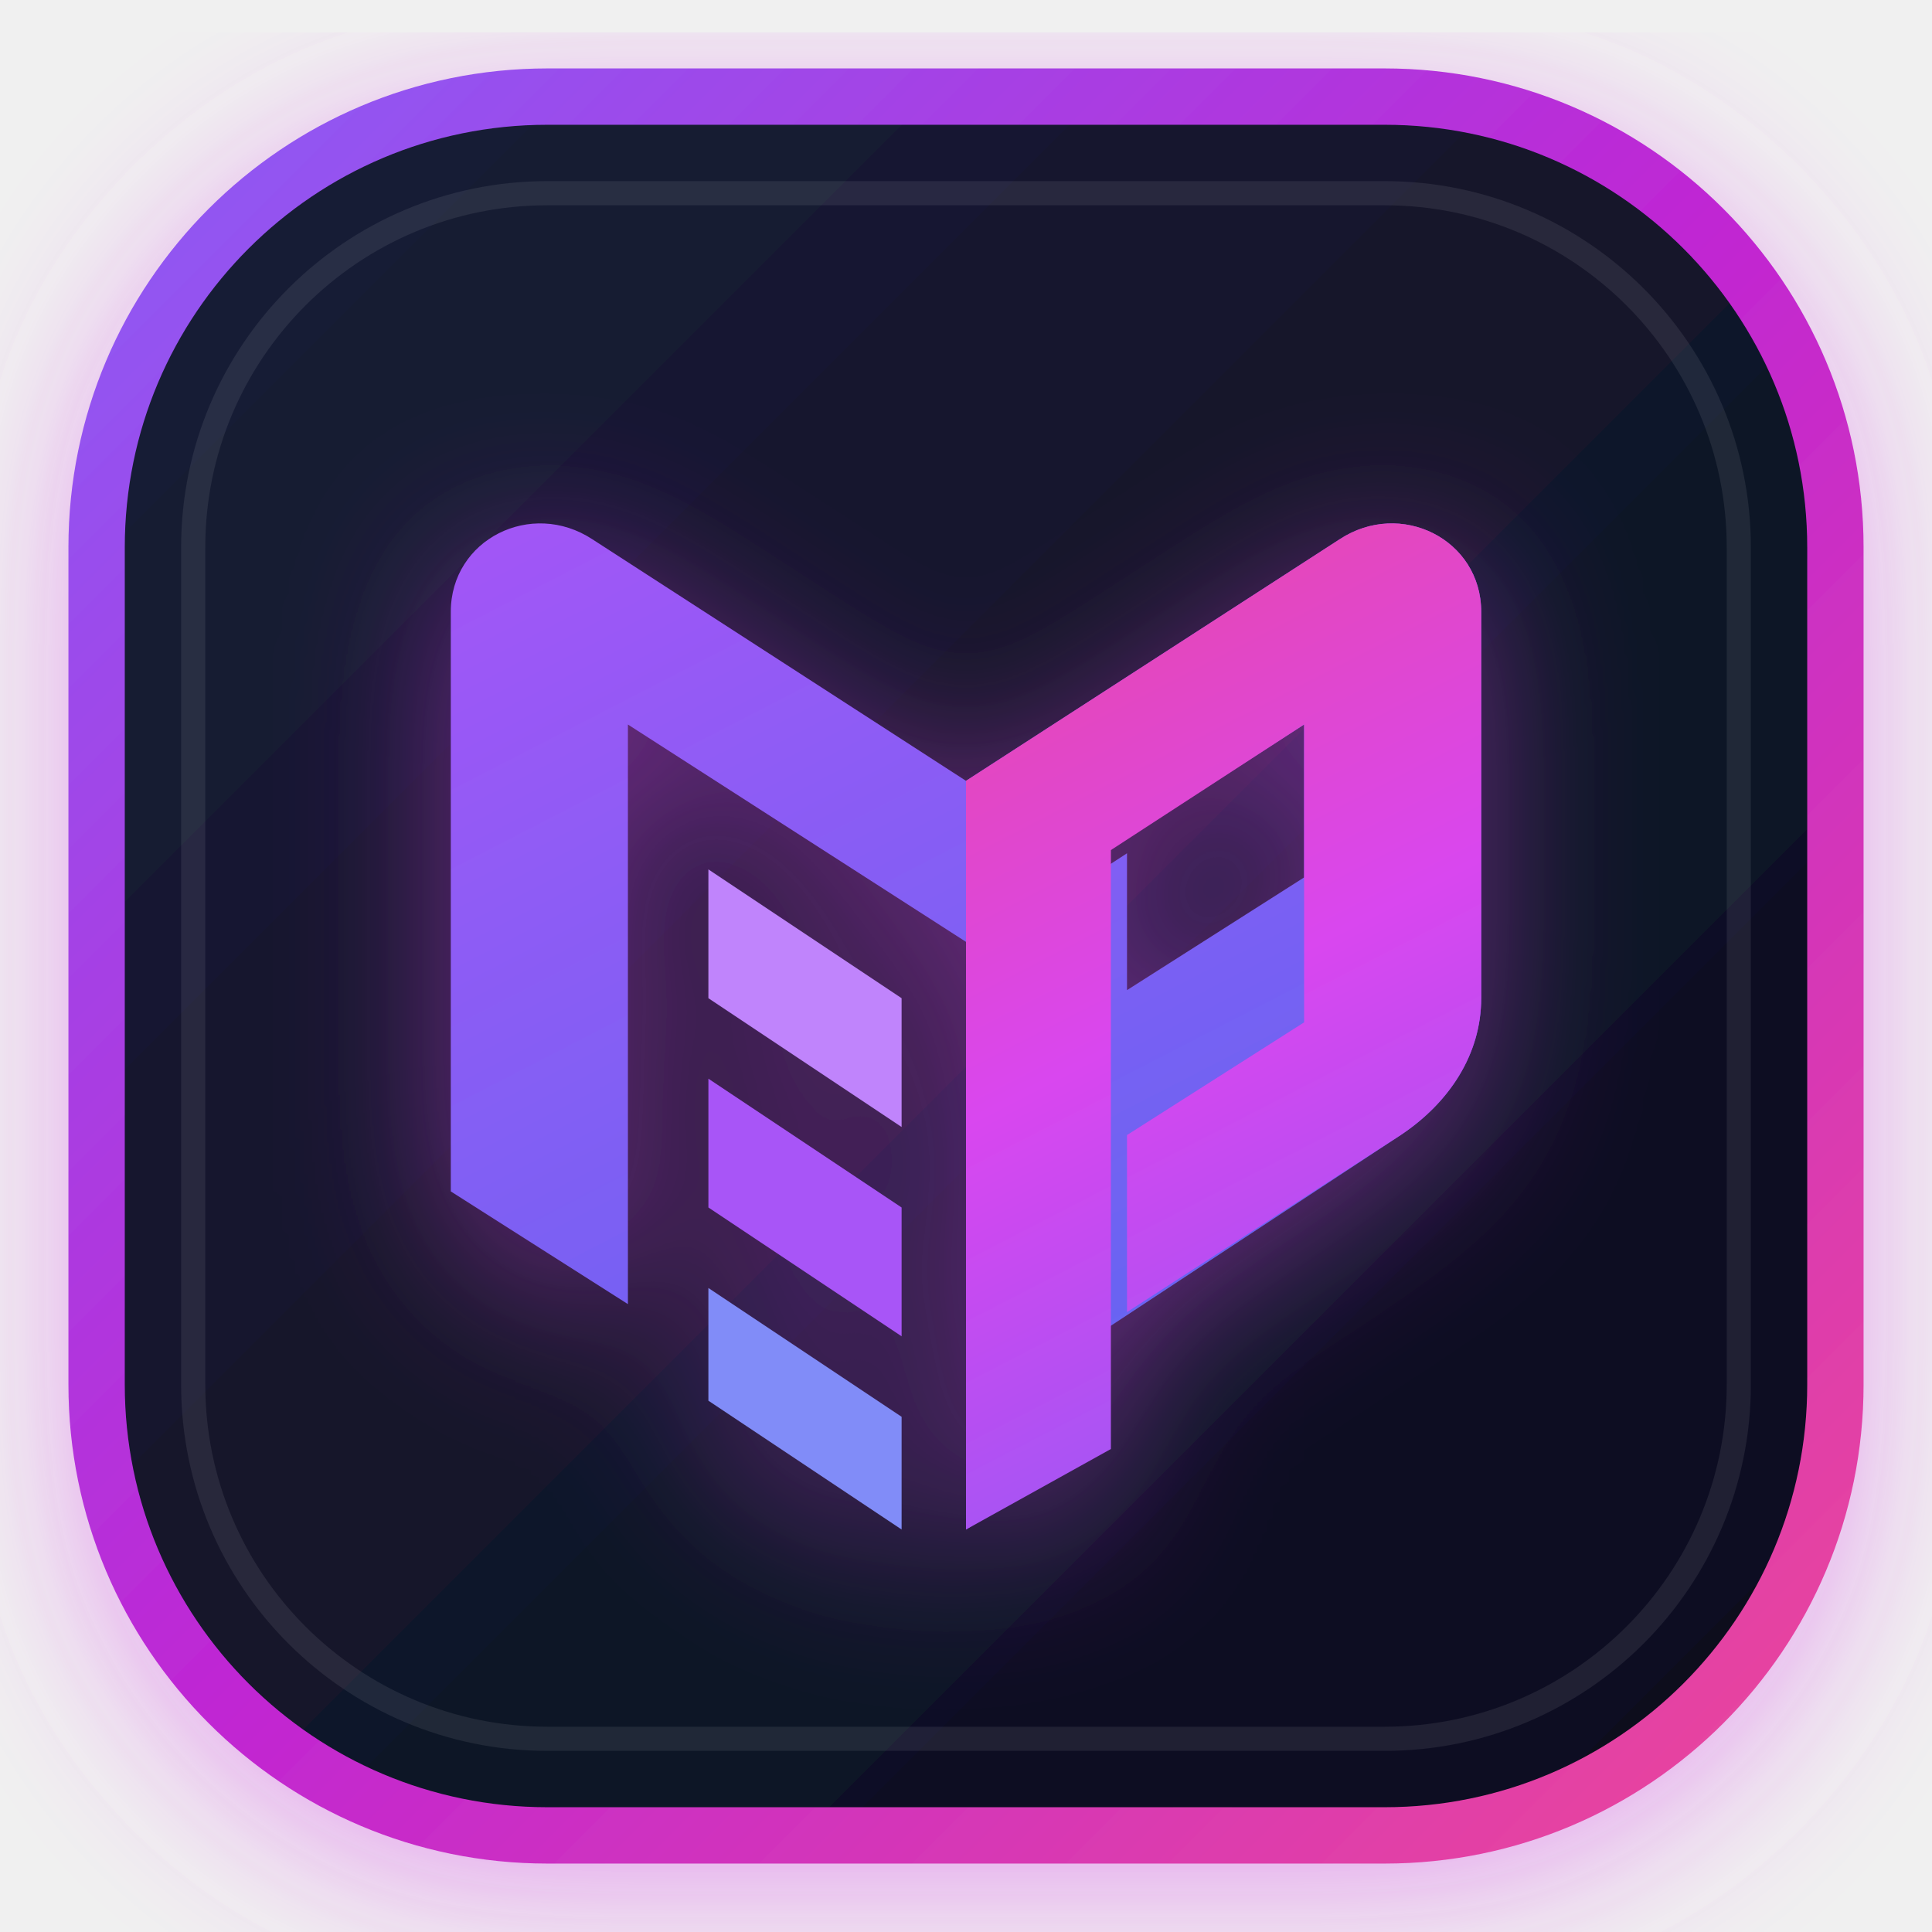
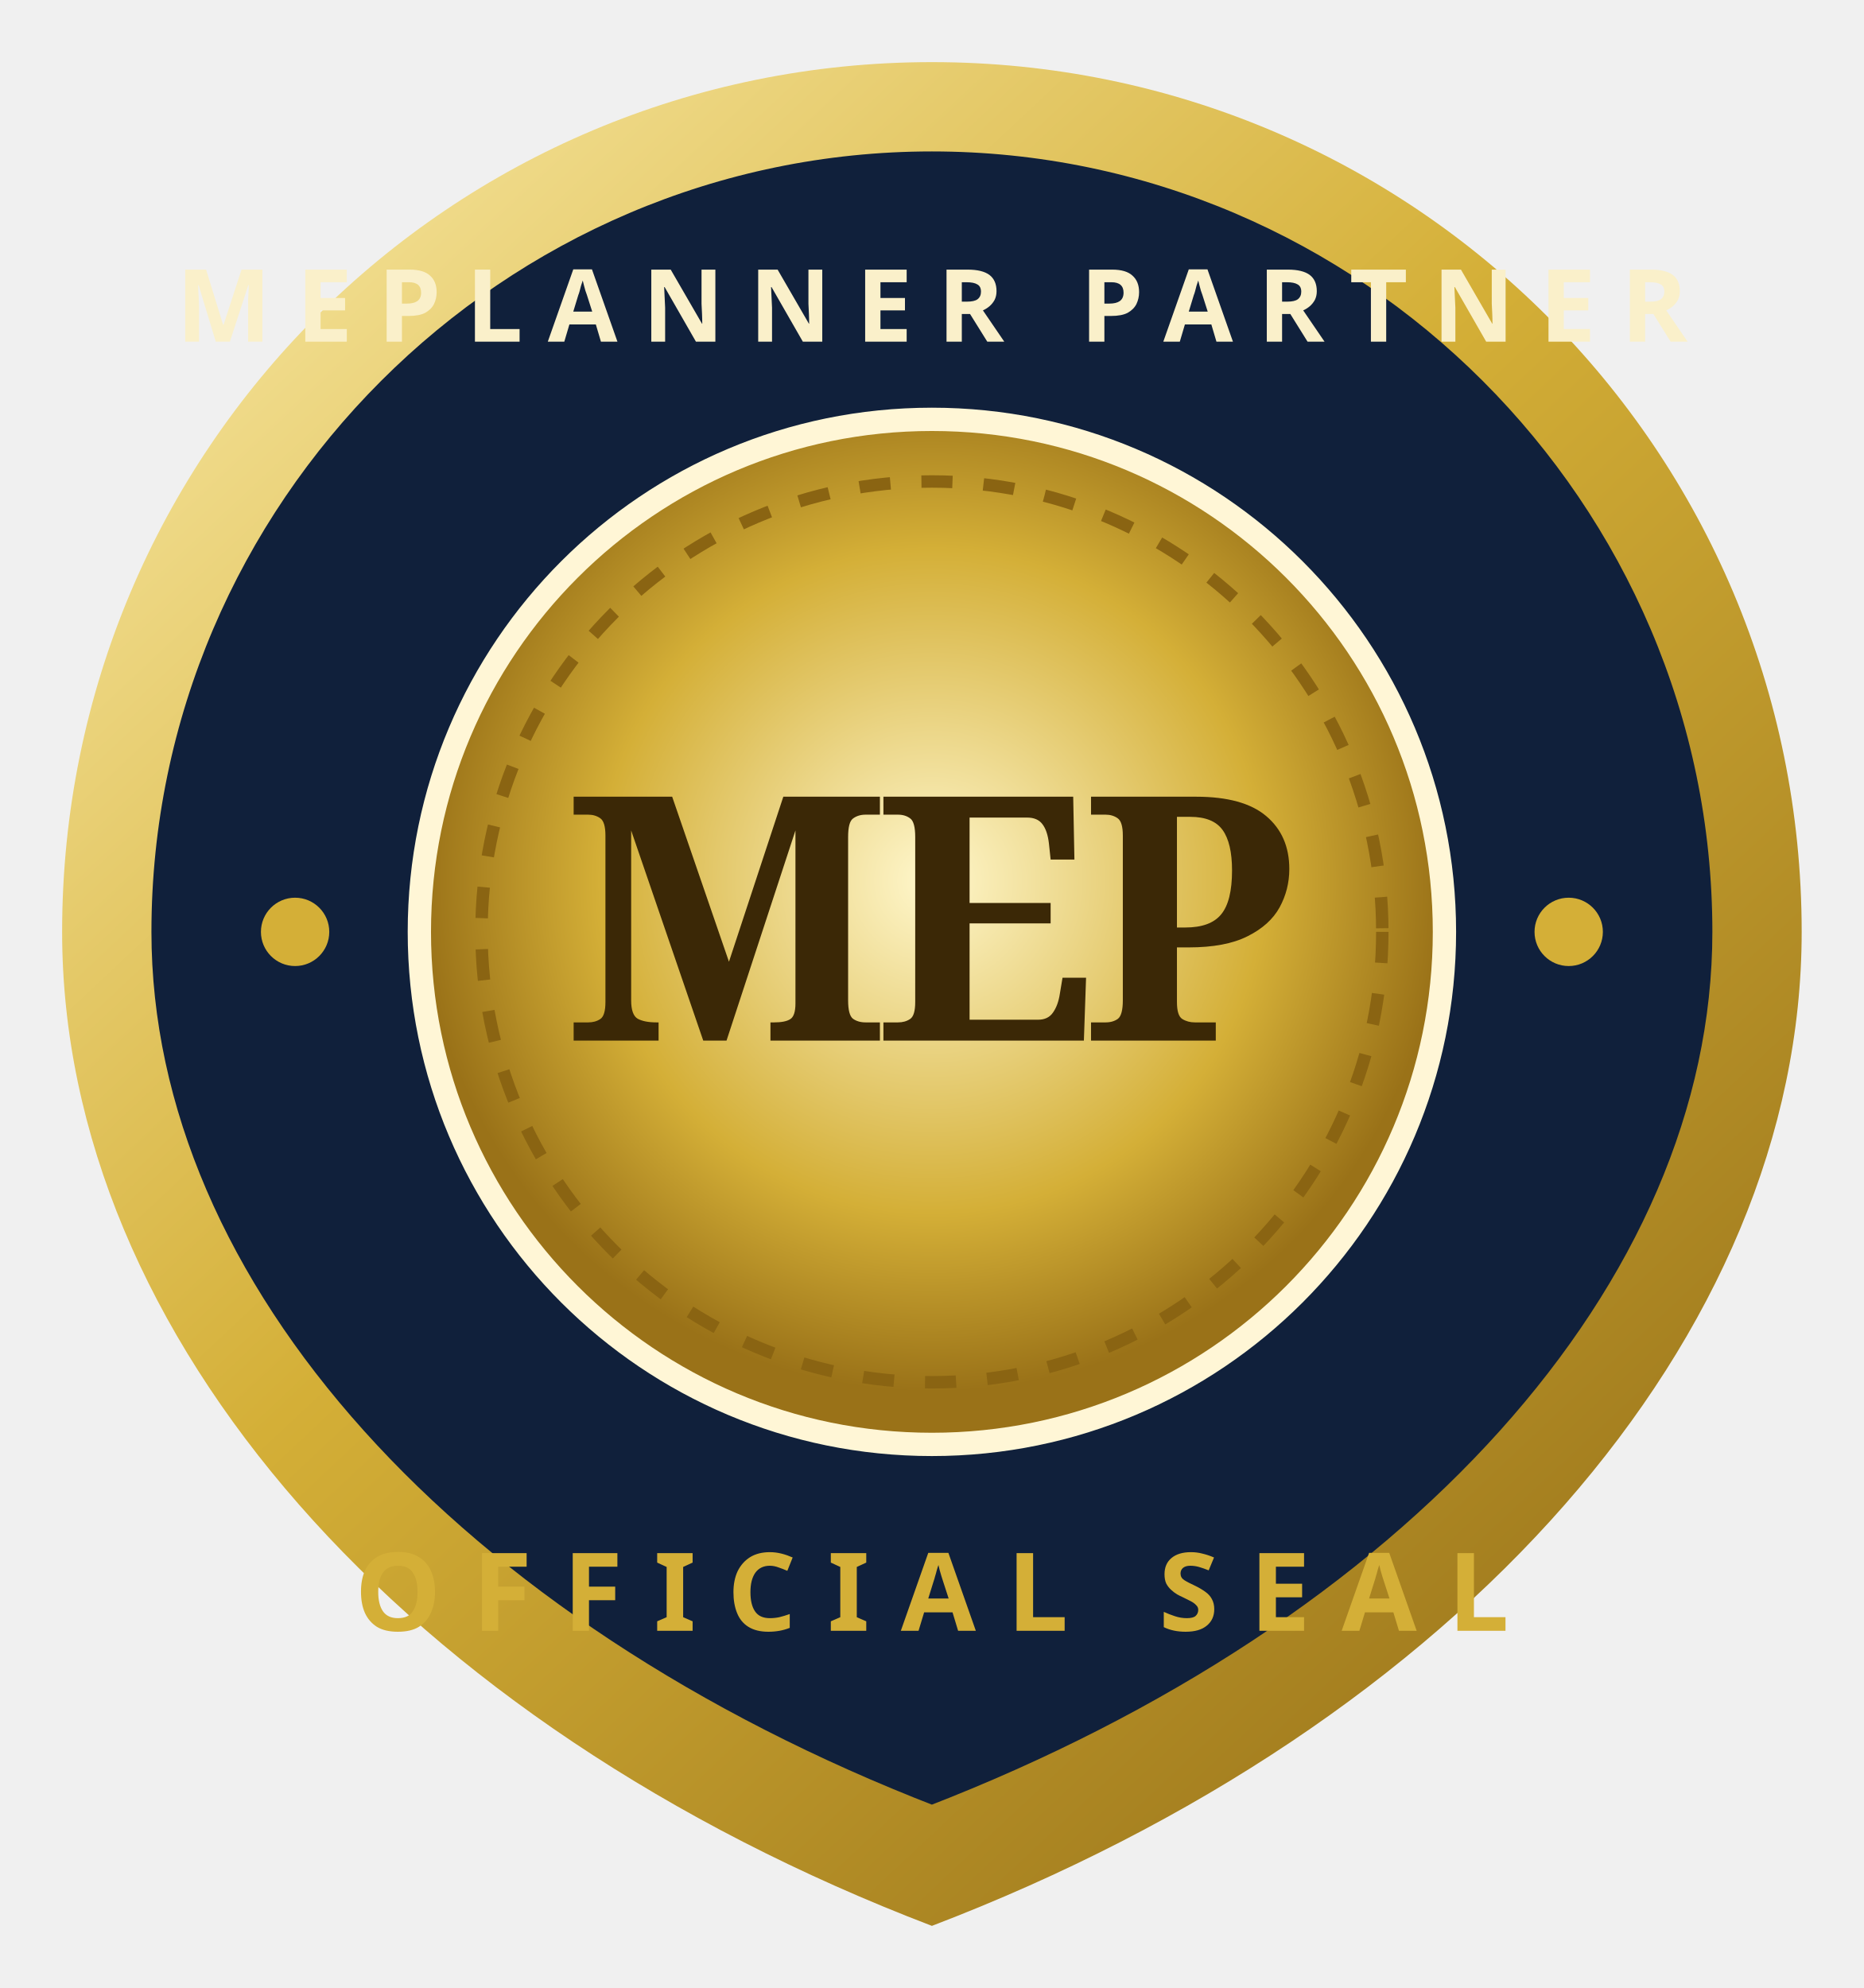
- <svg xmlns="http://www.w3.org/2000/svg" viewBox="0 0 120 120" width="100%" height="100%" fill="none">
+ <svg xmlns="http://www.w3.org/2000/svg" viewBox="0 0 120 128" width="100%" height="100%" fill="none">
  <defs>
-     <linearGradient id="mep-sq-bg" x1="10" y1="10" x2="110" y2="110" gradientUnits="userSpaceOnUse">
-       <stop offset="0%" stop-color="#1A1D36" />
-       <stop offset="100%" stop-color="#0A0D1E" />
+     <linearGradient id="medGoldOuter" x1="0" y1="0" x2="120" y2="128" gradientUnits="userSpaceOnUse">
+       <stop offset="0%" stop-color="#FFF3B8" />
+       <stop offset="45%" stop-color="#D4AF37" />
+       <stop offset="100%" stop-color="#8A6412" />
    </linearGradient>
-     <linearGradient id="mep-sq-rim" x1="6" y1="6" x2="114" y2="114" gradientUnits="userSpaceOnUse">
-       <stop offset="0%" stop-color="#8B5CF6" />
-       <stop offset="50%" stop-color="#C026D3" />
-       <stop offset="100%" stop-color="#EC4899" />
-     </linearGradient>
-     <linearGradient id="mep-left-grad" x1="26" y1="28" x2="60" y2="94" gradientUnits="userSpaceOnUse">
-       <stop offset="0%" stop-color="#A855F7" />
-       <stop offset="100%" stop-color="#6366F1" />
-     </linearGradient>
-     <linearGradient id="mep-right-grad" x1="60" y1="28" x2="94" y2="94" gradientUnits="userSpaceOnUse">
-       <stop offset="0%" stop-color="#EC4899" />
-       <stop offset="50%" stop-color="#D946EF" />
-       <stop offset="100%" stop-color="#8B5CF6" />
-     </linearGradient>
-     <filter id="neon-glow" x="-20%" y="-20%" width="140%" height="140%">
-       <feDropShadow dx="0" dy="2" stdDeviation="5" flood-color="#D946EF" flood-opacity="0.45" />
-     </filter>
+     <radialGradient id="medGoldInner" cx="50%" cy="45%" r="50%">
+       <stop offset="0%" stop-color="#FFF7CC" />
+       <stop offset="65%" stop-color="#D4AF37" />
+       <stop offset="100%" stop-color="#9A7218" />
+     </radialGradient>
  </defs>
-   <rect x="6" y="6" width="108" height="108" rx="28" fill="url(#mep-sq-bg)" stroke="url(#mep-sq-rim)" stroke-width="3.5" filter="url(#neon-glow)" />
-   <rect x="12" y="12" width="96" height="96" rx="22" stroke="#FFFFFF" stroke-opacity="0.08" stroke-width="1.5" />
-   <g filter="url(#neon-glow)">
-     <path d="M28 74V38C28 33.5 33 31 36.8 33.5L60 48.5L83.2 33.5C87 31 92 33.5 92 38V62C92 65.5 90 68.5 87 70.5L68 83V90L60 95V59.5L70 53V61.5L81 54.5V45L60 58.5L39 45V81L28 74Z" fill="url(#mep-left-grad)" />
-     <path d="M44 54L56 62V70L44 62V54Z" fill="#C084FC" />
-     <path d="M44 67L56 75V83L44 75V67Z" fill="#A855F7" />
-     <path d="M44 80L56 88V95L44 87V80Z" fill="#818CF8" />
-     <path d="M60 48.5L83.2 33.5C87 31 92 33.5 92 38V62C92 65.5 90 68.5 87 70.5L70 81.5V70.5L81 63.5V45L69 52.8V90L60 95V48.5Z" fill="url(#mep-right-grad)" />
-   </g>
+   <path d="M60 4C91 4 116 29 116 60C116 86 94 111 60 124C26 111 4 86 4 60C4 29 29 4 60 4Z" fill="url(#medGoldOuter)" />
+   <path d="M60 9C88 9 111 32 111 60C111 83 91 105 60 117C29 105 9 83 9 60C9 32 32 9 60 9Z" fill="#10203B" stroke="url(#medGoldOuter)" stroke-width="1.5" />
+   <circle cx="60" cy="60" r="33" fill="url(#medGoldInner)" stroke="#FFF6D6" stroke-width="1.5" />
+   <circle cx="60" cy="60" r="29" fill="none" stroke="#8A6412" stroke-width="0.8" stroke-dasharray="2 2" />
+   <text x="60" y="67" text-anchor="middle" fill="#3B2806" font-family="Georgia, serif" font-size="22" font-weight="bold" letter-spacing="-1">MEP</text>
+   <circle cx="19" cy="60" r="2.2" fill="#D4AF37" />
+   <circle cx="101" cy="60" r="2.2" fill="#D4AF37" />
+   <text x="60" y="22" text-anchor="middle" fill="#FAF0CA" font-family="sans-serif" font-size="6.5" font-weight="bold" letter-spacing="1.6">MEPLANNER PARTNER</text>
+   <text x="60" y="105" text-anchor="middle" fill="#D4AF37" font-family="sans-serif" font-size="7" font-weight="bold" letter-spacing="2">OFFICIAL SEAL</text>
</svg>
